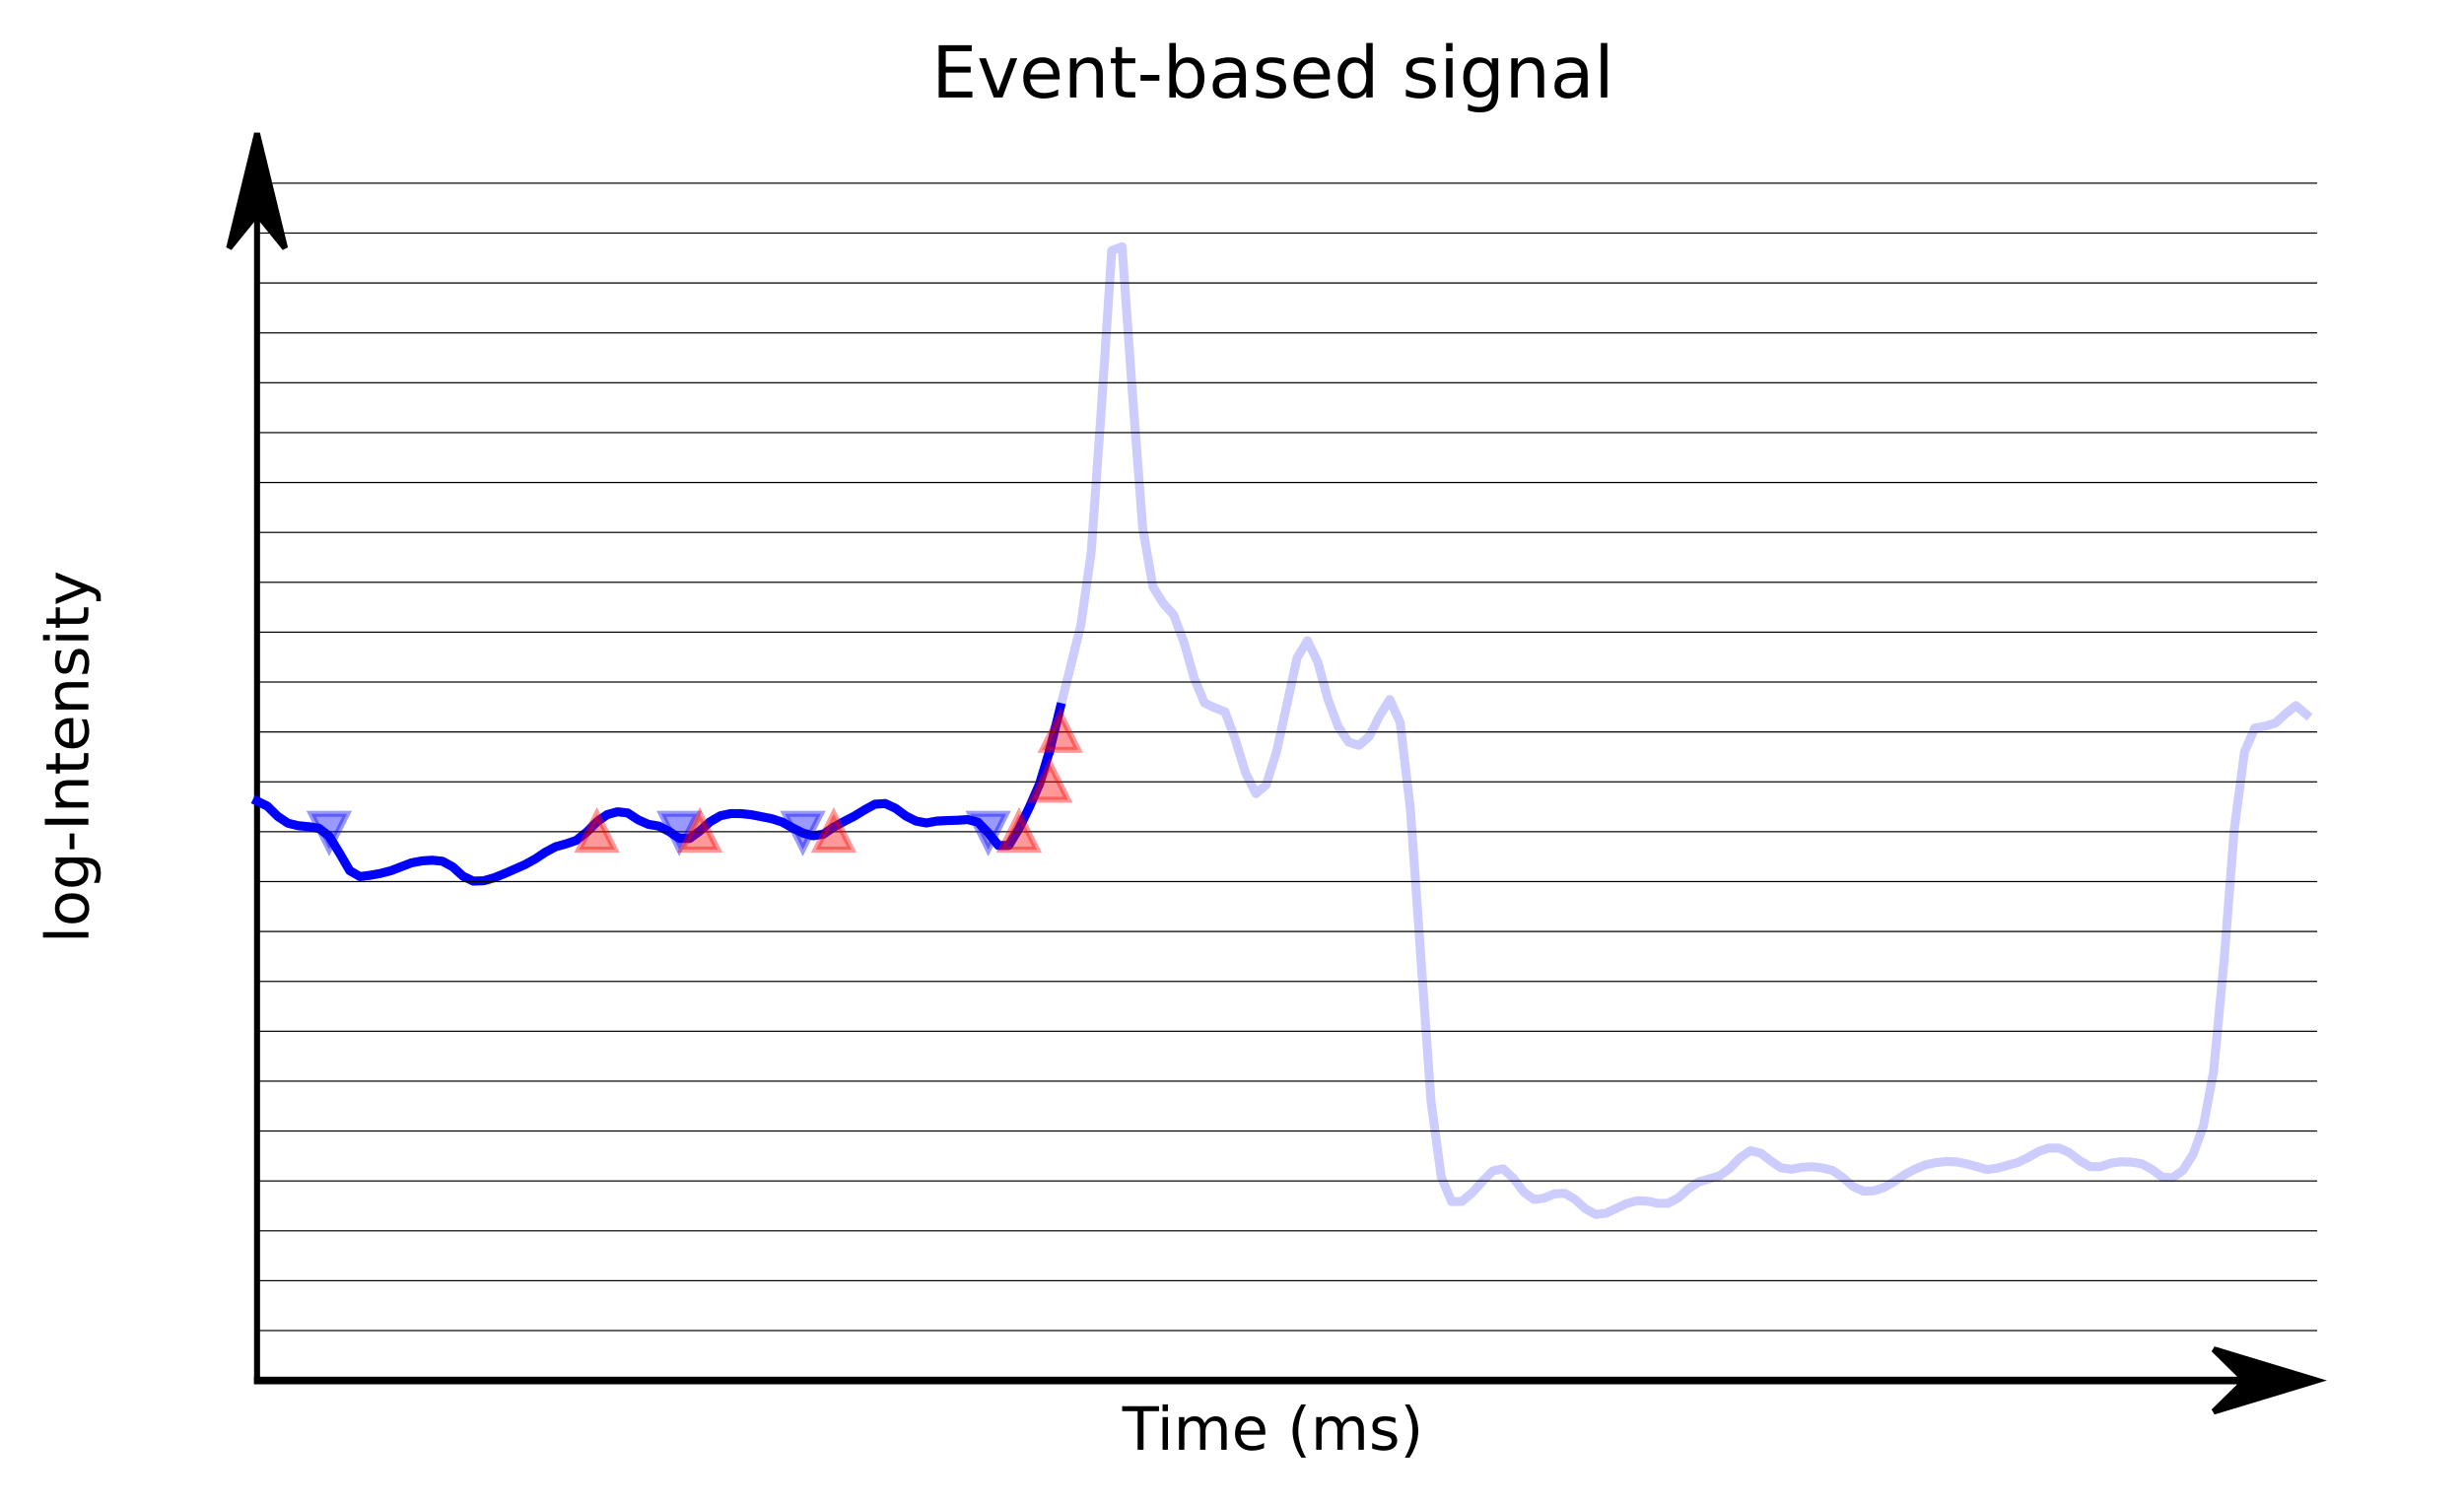
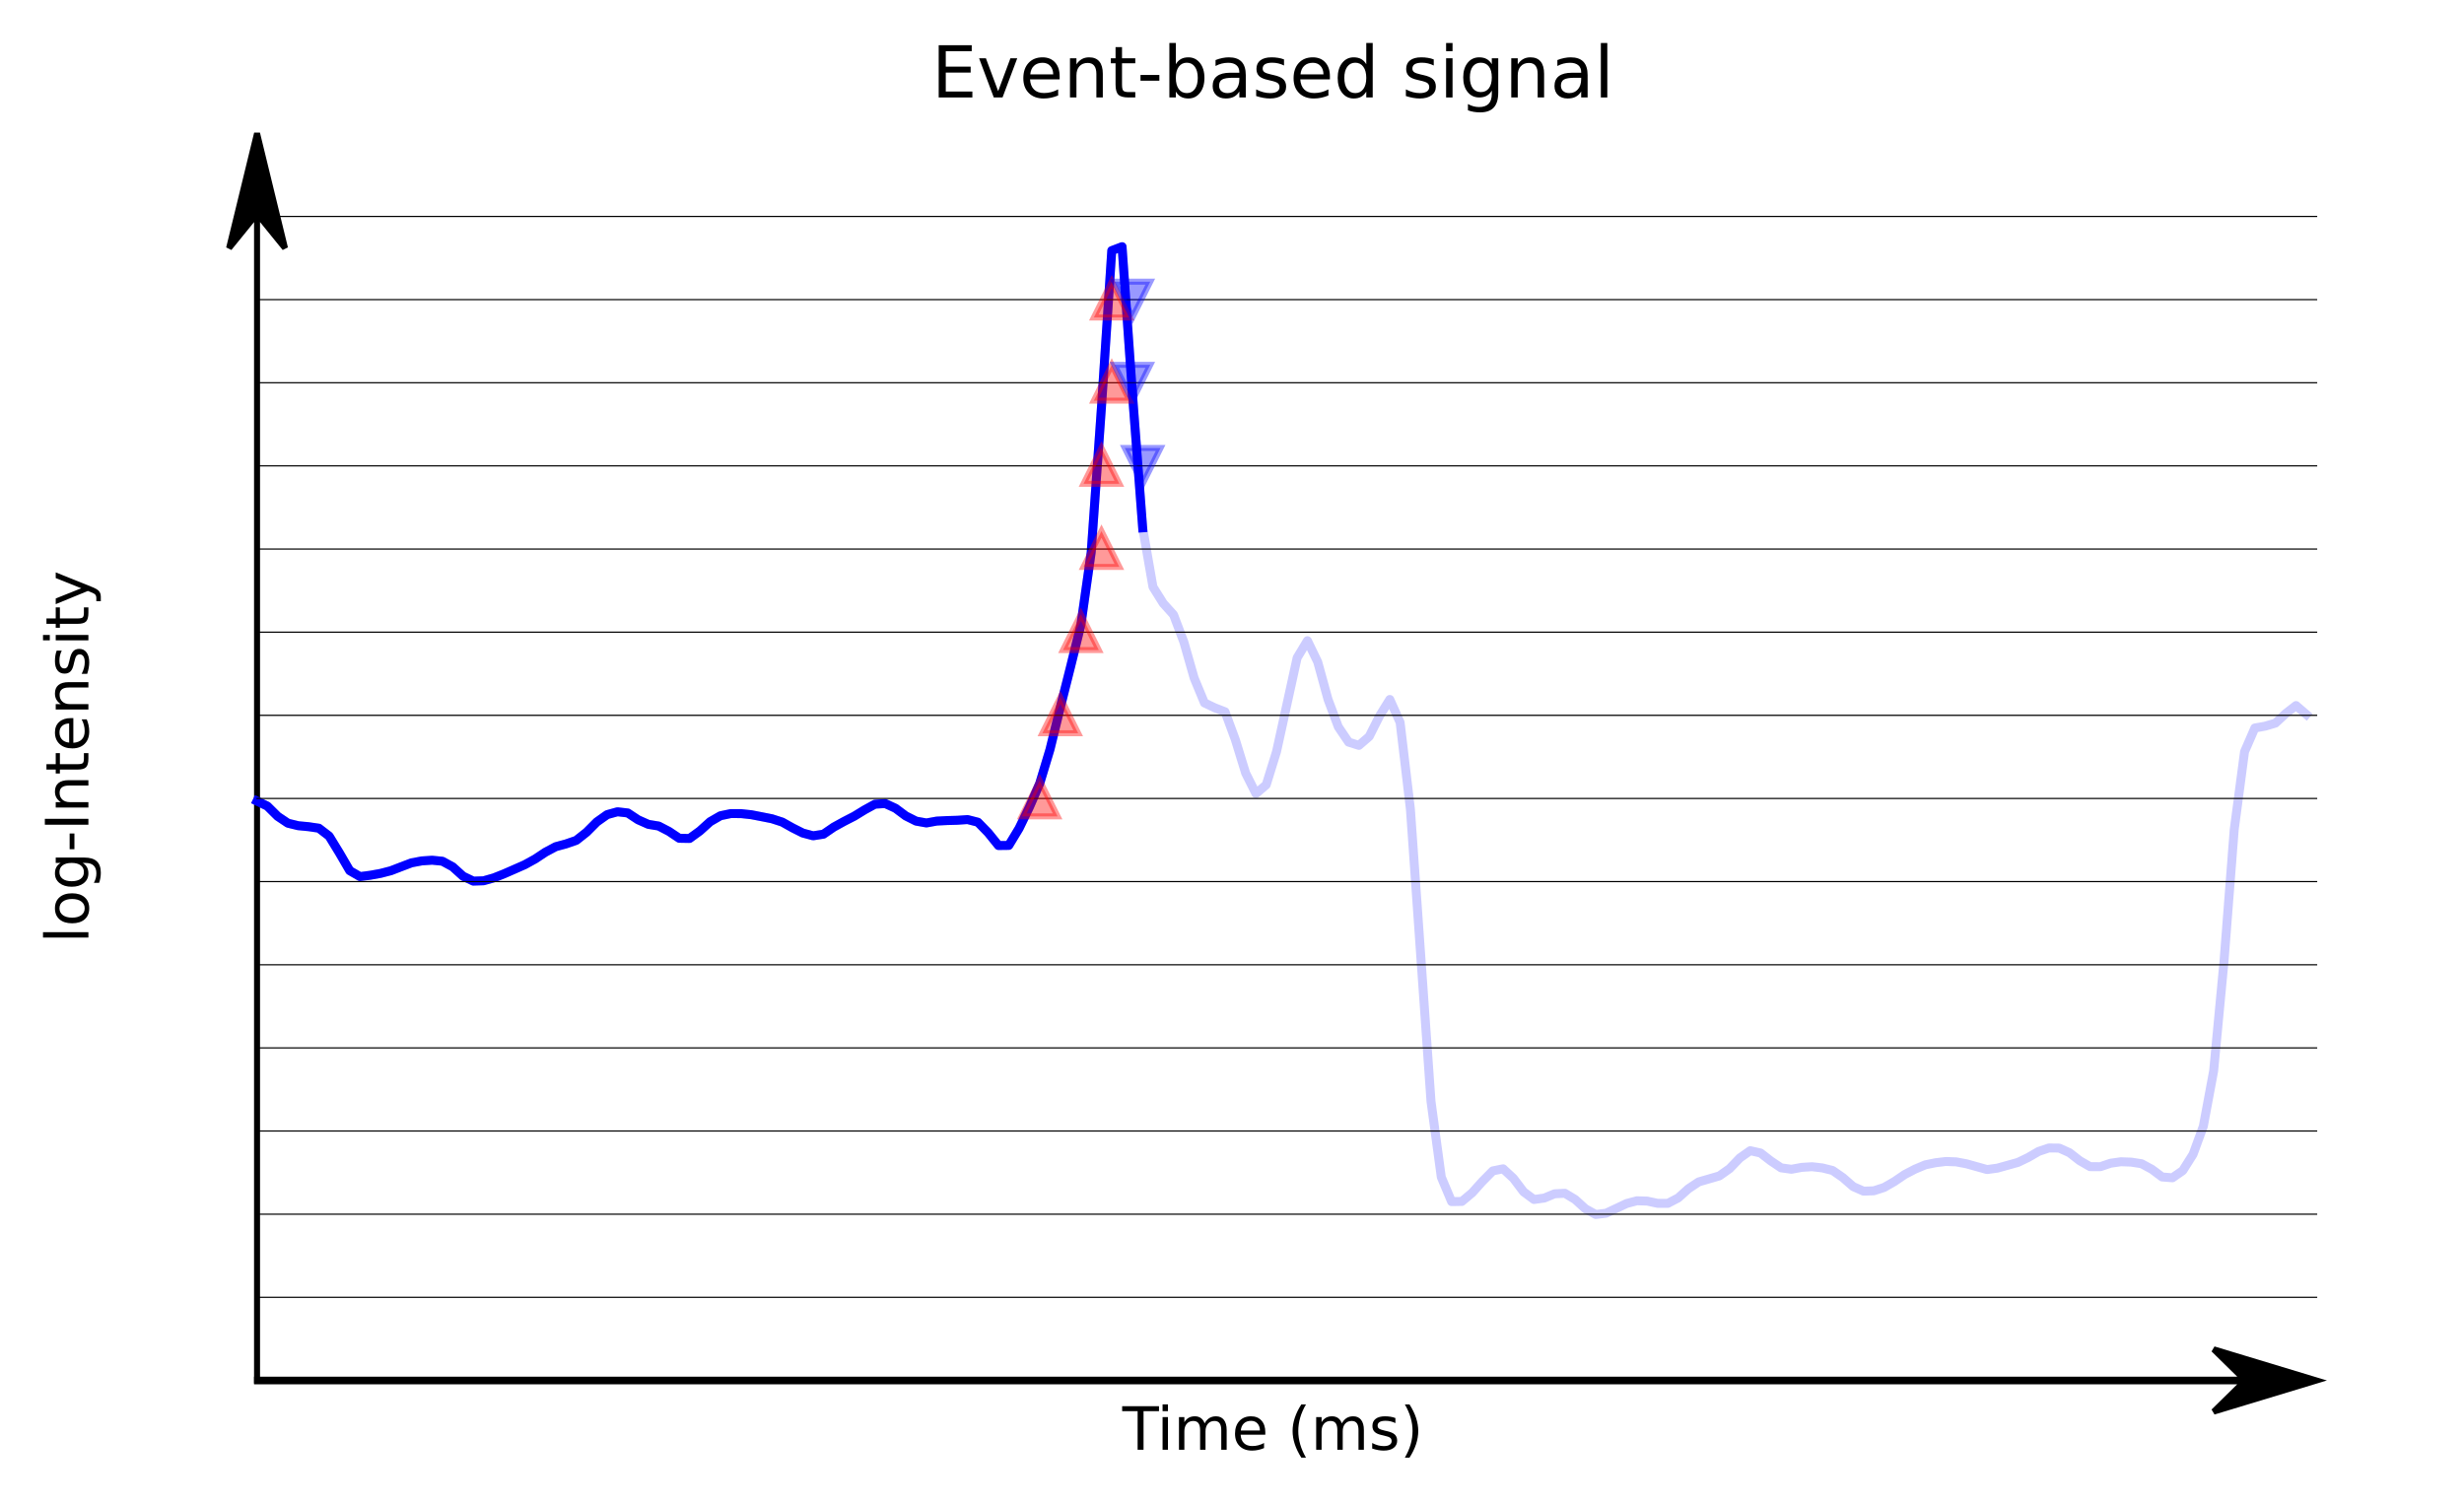
<svg xmlns="http://www.w3.org/2000/svg" xmlns:xlink="http://www.w3.org/1999/xlink" width="412.523pt" height="251.996pt" viewBox="0 0 412.523 251.996" version="1.1">
  <defs>
    <style type="text/css">*{stroke-linejoin: round; stroke-linecap: butt}</style>
  </defs>
  <g id="figure_1">
    <g id="patch_1">
      <path d="M 0 251.996  L 412.523 251.996  L 412.523 0  L 0 0  L 0 251.996  z " style="fill: none" />
    </g>
    <g id="axes_1">
      <g id="patch_2">
        <path d="M 20.878 231.118  L 405.323 231.118  L 405.323 22.318  L 20.878 22.318  L 20.878 231.118  z " style="fill: none" />
      </g>
      <g id="patch_3">
        <path d="M 387.848 231.118  L 370.608 236.338  L 375.78 231.256  L 43.035 231.256  L 43.035 230.98  L 375.78 230.98  L 370.608 225.898  z " style="stroke: #000000; stroke-linejoin: miter" />
      </g>
      <g id="patch_4">
        <path d="M 43.035 22.318  L 47.717 41.54  L 43.036 35.774  L 43.036 231.118  L 43.034 231.118  L 43.034 35.774  L 38.353 41.54  z " style="stroke: #000000; stroke-linejoin: miter" />
      </g>
      <g id="matplotlib.axis_1">
        <g id="text_1">
          <g transform="translate(187.9013 242.7166) scale(0.1 -0.1)">
            <defs>
              <path id="DejaVuSans-54" d="M -19 4666  L 3928 4666  L 3928 4134  L 2272 4134  L 2272 0  L 1638 0  L 1638 4134  L -19 4134  L -19 4666  z " transform="scale(0.015625)" />
              <path id="DejaVuSans-69" d="M 603 3500  L 1178 3500  L 1178 0  L 603 0  L 603 3500  z M 603 4863  L 1178 4863  L 1178 4134  L 603 4134  L 603 4863  z " transform="scale(0.015625)" />
              <path id="DejaVuSans-6d" d="M 3328 2828  Q 3544 3216 3844 3400  Q 4144 3584 4550 3584  Q 5097 3584 5394 3201  Q 5691 2819 5691 2113  L 5691 0  L 5113 0  L 5113 2094  Q 5113 2597 4934 2840  Q 4756 3084 4391 3084  Q 3944 3084 3684 2787  Q 3425 2491 3425 1978  L 3425 0  L 2847 0  L 2847 2094  Q 2847 2600 2669 2842  Q 2491 3084 2119 3084  Q 1678 3084 1418 2786  Q 1159 2488 1159 1978  L 1159 0  L 581 0  L 581 3500  L 1159 3500  L 1159 2956  Q 1356 3278 1631 3431  Q 1906 3584 2284 3584  Q 2666 3584 2933 3390  Q 3200 3197 3328 2828  z " transform="scale(0.015625)" />
              <path id="DejaVuSans-65" d="M 3597 1894  L 3597 1613  L 953 1613  Q 991 1019 1311 708  Q 1631 397 2203 397  Q 2534 397 2845 478  Q 3156 559 3463 722  L 3463 178  Q 3153 47 2828 -22  Q 2503 -91 2169 -91  Q 1331 -91 842 396  Q 353 884 353 1716  Q 353 2575 817 3079  Q 1281 3584 2069 3584  Q 2775 3584 3186 3129  Q 3597 2675 3597 1894  z M 3022 2063  Q 3016 2534 2758 2815  Q 2500 3097 2075 3097  Q 1594 3097 1305 2825  Q 1016 2553 972 2059  L 3022 2063  z " transform="scale(0.015625)" />
              <path id="DejaVuSans-20" transform="scale(0.015625)" />
              <path id="DejaVuSans-28" d="M 1984 4856  Q 1566 4138 1362 3434  Q 1159 2731 1159 2009  Q 1159 1288 1364 580  Q 1569 -128 1984 -844  L 1484 -844  Q 1016 -109 783 600  Q 550 1309 550 2009  Q 550 2706 781 3412  Q 1013 4119 1484 4856  L 1984 4856  z " transform="scale(0.015625)" />
              <path id="DejaVuSans-73" d="M 2834 3397  L 2834 2853  Q 2591 2978 2328 3040  Q 2066 3103 1784 3103  Q 1356 3103 1142 2972  Q 928 2841 928 2578  Q 928 2378 1081 2264  Q 1234 2150 1697 2047  L 1894 2003  Q 2506 1872 2764 1633  Q 3022 1394 3022 966  Q 3022 478 2636 193  Q 2250 -91 1575 -91  Q 1294 -91 989 -36  Q 684 19 347 128  L 347 722  Q 666 556 975 473  Q 1284 391 1588 391  Q 1994 391 2212 530  Q 2431 669 2431 922  Q 2431 1156 2273 1281  Q 2116 1406 1581 1522  L 1381 1569  Q 847 1681 609 1914  Q 372 2147 372 2553  Q 372 3047 722 3315  Q 1072 3584 1716 3584  Q 2034 3584 2315 3537  Q 2597 3491 2834 3397  z " transform="scale(0.015625)" />
              <path id="DejaVuSans-29" d="M 513 4856  L 1013 4856  Q 1481 4119 1714 3412  Q 1947 2706 1947 2009  Q 1947 1309 1714 600  Q 1481 -109 1013 -844  L 513 -844  Q 928 -128 1133 580  Q 1338 1288 1338 2009  Q 1338 2731 1133 3434  Q 928 4138 513 4856  z " transform="scale(0.015625)" />
            </defs>
            <use xlink:href="#DejaVuSans-54" />
            <use xlink:href="#DejaVuSans-69" x="57.959" />
            <use xlink:href="#DejaVuSans-6d" x="85.742" />
            <use xlink:href="#DejaVuSans-65" x="183.154" />
            <use xlink:href="#DejaVuSans-20" x="244.678" />
            <use xlink:href="#DejaVuSans-28" x="276.465" />
            <use xlink:href="#DejaVuSans-6d" x="315.479" />
            <use xlink:href="#DejaVuSans-73" x="412.891" />
            <use xlink:href="#DejaVuSans-29" x="464.99" />
          </g>
        </g>
      </g>
      <g id="matplotlib.axis_2">
        <g id="text_2">
          <g transform="translate(14.79844 157.9072) rotate(-90) scale(0.1 -0.1)">
            <defs>
              <path id="DejaVuSans-6c" d="M 603 4863  L 1178 4863  L 1178 0  L 603 0  L 603 4863  z " transform="scale(0.015625)" />
              <path id="DejaVuSans-6f" d="M 1959 3097  Q 1497 3097 1228 2736  Q 959 2375 959 1747  Q 959 1119 1226 758  Q 1494 397 1959 397  Q 2419 397 2687 759  Q 2956 1122 2956 1747  Q 2956 2369 2687 2733  Q 2419 3097 1959 3097  z M 1959 3584  Q 2709 3584 3137 3096  Q 3566 2609 3566 1747  Q 3566 888 3137 398  Q 2709 -91 1959 -91  Q 1206 -91 779 398  Q 353 888 353 1747  Q 353 2609 779 3096  Q 1206 3584 1959 3584  z " transform="scale(0.015625)" />
              <path id="DejaVuSans-67" d="M 2906 1791  Q 2906 2416 2648 2759  Q 2391 3103 1925 3103  Q 1463 3103 1205 2759  Q 947 2416 947 1791  Q 947 1169 1205 825  Q 1463 481 1925 481  Q 2391 481 2648 825  Q 2906 1169 2906 1791  z M 3481 434  Q 3481 -459 3084 -895  Q 2688 -1331 1869 -1331  Q 1566 -1331 1297 -1286  Q 1028 -1241 775 -1147  L 775 -588  Q 1028 -725 1275 -790  Q 1522 -856 1778 -856  Q 2344 -856 2625 -561  Q 2906 -266 2906 331  L 2906 616  Q 2728 306 2450 153  Q 2172 0 1784 0  Q 1141 0 747 490  Q 353 981 353 1791  Q 353 2603 747 3093  Q 1141 3584 1784 3584  Q 2172 3584 2450 3431  Q 2728 3278 2906 2969  L 2906 3500  L 3481 3500  L 3481 434  z " transform="scale(0.015625)" />
              <path id="DejaVuSans-2d" d="M 313 2009  L 1997 2009  L 1997 1497  L 313 1497  L 313 2009  z " transform="scale(0.015625)" />
              <path id="DejaVuSans-49" d="M 628 4666  L 1259 4666  L 1259 0  L 628 0  L 628 4666  z " transform="scale(0.015625)" />
              <path id="DejaVuSans-6e" d="M 3513 2113  L 3513 0  L 2938 0  L 2938 2094  Q 2938 2591 2744 2837  Q 2550 3084 2163 3084  Q 1697 3084 1428 2787  Q 1159 2491 1159 1978  L 1159 0  L 581 0  L 581 3500  L 1159 3500  L 1159 2956  Q 1366 3272 1645 3428  Q 1925 3584 2291 3584  Q 2894 3584 3203 3211  Q 3513 2838 3513 2113  z " transform="scale(0.015625)" />
              <path id="DejaVuSans-74" d="M 1172 4494  L 1172 3500  L 2356 3500  L 2356 3053  L 1172 3053  L 1172 1153  Q 1172 725 1289 603  Q 1406 481 1766 481  L 2356 481  L 2356 0  L 1766 0  Q 1100 0 847 248  Q 594 497 594 1153  L 594 3053  L 172 3053  L 172 3500  L 594 3500  L 594 4494  L 1172 4494  z " transform="scale(0.015625)" />
              <path id="DejaVuSans-79" d="M 2059 -325  Q 1816 -950 1584 -1140  Q 1353 -1331 966 -1331  L 506 -1331  L 506 -850  L 844 -850  Q 1081 -850 1212 -737  Q 1344 -625 1503 -206  L 1606 56  L 191 3500  L 800 3500  L 1894 763  L 2988 3500  L 3597 3500  L 2059 -325  z " transform="scale(0.015625)" />
            </defs>
            <use xlink:href="#DejaVuSans-6c" />
            <use xlink:href="#DejaVuSans-6f" x="27.783" />
            <use xlink:href="#DejaVuSans-67" x="88.965" />
            <use xlink:href="#DejaVuSans-2d" x="152.441" />
            <use xlink:href="#DejaVuSans-49" x="188.525" />
            <use xlink:href="#DejaVuSans-6e" x="218.018" />
            <use xlink:href="#DejaVuSans-74" x="281.396" />
            <use xlink:href="#DejaVuSans-65" x="320.605" />
            <use xlink:href="#DejaVuSans-6e" x="382.129" />
            <use xlink:href="#DejaVuSans-73" x="445.508" />
            <use xlink:href="#DejaVuSans-69" x="497.607" />
            <use xlink:href="#DejaVuSans-74" x="525.391" />
            <use xlink:href="#DejaVuSans-79" x="564.6" />
          </g>
        </g>
      </g>
      <g id="line2d_1">
-         <path d="M 43.035 134.121  L 44.759 134.957  L 46.483 136.664  L 48.207 137.82  L 49.931 138.24  L 53.379 138.657  L 55.103 139.981  L 58.551 145.763  L 60.275 146.759  L 63.724 146.221  L 65.448 145.774  L 68.896 144.456  L 70.62 144.132  L 72.344 144.017  L 74.068 144.186  L 75.792 145.127  L 77.516 146.688  L 79.24 147.516  L 80.964 147.459  L 82.688 146.968  L 86.136 145.528  L 87.861 144.766  L 89.585 143.818  L 91.309 142.676  L 93.033 141.756  L 94.757 141.288  L 96.481 140.693  L 98.205 139.333  L 99.929 137.604  L 101.653 136.384  L 103.377 135.907  L 105.101 136.106  L 106.825 137.245  L 108.549 138.013  L 110.273 138.295  L 111.997 139.191  L 113.722 140.345  L 115.446 140.375  L 117.17 139.123  L 118.894 137.569  L 120.618 136.573  L 122.342 136.211  L 124.066 136.214  L 125.79 136.4  L 129.238 137.077  L 130.962 137.633  L 134.41 139.468  L 136.134 139.927  L 137.858 139.659  L 139.583 138.476  L 146.479 134.639  L 148.203 134.529  L 149.927 135.323  L 151.651 136.606  L 153.375 137.472  L 155.099 137.778  L 156.823 137.467  L 161.995 137.212  L 163.719 137.654  L 165.444 139.422  L 167.168 141.556  L 168.892 141.535  L 170.616 138.685  L 172.34 135.131  L 174.064 131.185  L 175.788 125.474  L 180.96 104.633  L 182.684 92.493  L 184.408 68.139  L 186.132 41.956  L 187.856 41.3  L 189.58 65.755  L 191.305 88.371  L 193.029 98.262  L 194.753 101.013  L 196.477 102.926  L 198.201 107.48  L 199.925 113.516  L 201.649 117.676  L 203.373 118.498  L 205.097 119.169  L 206.821 123.833  L 208.545 129.429  L 210.269 132.869  L 211.993 131.388  L 213.717 125.829  L 217.166 110.128  L 218.89 107.268  L 220.614 110.831  L 222.338 117.095  L 224.062 121.692  L 225.786 124.246  L 227.51 124.791  L 229.234 123.304  L 230.958 119.879  L 232.682 117.105  L 234.406 120.942  L 236.13 135.474  L 239.578 184.399  L 241.303 197.08  L 243.027 201.174  L 244.751 201.143  L 246.475 199.696  L 248.199 197.775  L 249.923 196.033  L 251.647 195.679  L 253.371 197.271  L 255.095 199.548  L 256.819 200.82  L 258.543 200.577  L 260.267 199.867  L 261.991 199.78  L 263.715 200.818  L 265.439 202.385  L 267.164 203.329  L 268.888 203.116  L 272.336 201.49  L 274.06 201.033  L 275.784 201.088  L 277.508 201.461  L 279.232 201.466  L 280.956 200.562  L 282.68 199.018  L 284.404 197.871  L 287.852 196.871  L 289.576 195.651  L 291.3 193.856  L 293.025 192.646  L 294.749 193.034  L 296.473 194.368  L 298.197 195.521  L 299.921 195.759  L 301.645 195.441  L 303.369 195.331  L 305.093 195.532  L 306.817 195.962  L 308.541 197.16  L 310.265 198.66  L 311.989 199.422  L 313.713 199.364  L 315.437 198.804  L 317.161 197.811  L 318.886 196.639  L 320.61 195.741  L 322.334 195.017  L 324.058 194.663  L 325.782 194.455  L 327.506 194.52  L 329.23 194.844  L 332.678 195.806  L 334.402 195.571  L 337.85 194.608  L 339.574 193.777  L 341.298 192.775  L 343.022 192.193  L 344.747 192.211  L 346.471 192.988  L 348.195 194.326  L 349.919 195.319  L 351.643 195.325  L 353.367 194.743  L 355.091 194.5  L 356.815 194.563  L 358.539 194.83  L 360.263 195.763  L 361.987 197.05  L 363.711 197.183  L 365.435 195.986  L 367.159 193.258  L 368.883 188.554  L 370.608 179.3  L 372.332 161.08  L 374.056 138.854  L 375.78 125.853  L 377.504 121.881  L 379.228 121.574  L 380.952 121.064  L 382.676 119.463  L 384.4 118.122  L 386.124 119.603  L 386.124 119.603  " clip-path="url(#p25abf93194)" style="fill: none; stroke: #0000ff; stroke-opacity: 0.2; stroke-width: 1.5; stroke-linecap: square" />
+         <path d="M 43.035 134.121  L 44.759 134.957  L 46.483 136.664  L 48.207 137.82  L 49.931 138.24  L 53.379 138.657  L 55.103 139.981  L 58.551 145.763  L 60.275 146.759  L 63.724 146.221  L 65.448 145.774  L 68.896 144.456  L 70.62 144.132  L 72.344 144.017  L 74.068 144.186  L 75.792 145.127  L 77.516 146.688  L 79.24 147.516  L 80.964 147.459  L 82.688 146.968  L 86.136 145.528  L 87.861 144.766  L 89.585 143.818  L 91.309 142.676  L 93.033 141.756  L 94.757 141.288  L 96.481 140.693  L 98.205 139.333  L 99.929 137.604  L 101.653 136.384  L 103.377 135.907  L 105.101 136.106  L 106.825 137.245  L 108.549 138.013  L 110.273 138.295  L 111.997 139.191  L 113.722 140.345  L 115.446 140.375  L 117.17 139.123  L 118.894 137.569  L 120.618 136.573  L 122.342 136.211  L 124.066 136.214  L 125.79 136.4  L 129.238 137.077  L 130.962 137.633  L 134.41 139.468  L 136.134 139.927  L 137.858 139.659  L 139.583 138.476  L 146.479 134.639  L 148.203 134.529  L 149.927 135.323  L 151.651 136.606  L 153.375 137.472  L 155.099 137.778  L 156.823 137.467  L 161.995 137.212  L 163.719 137.654  L 165.444 139.422  L 167.168 141.556  L 168.892 141.535  L 170.616 138.685  L 172.34 135.131  L 174.064 131.185  L 175.788 125.474  L 180.96 104.633  L 182.684 92.493  L 184.408 68.139  L 186.132 41.956  L 187.856 41.3  L 189.58 65.755  L 191.305 88.371  L 193.029 98.262  L 194.753 101.013  L 196.477 102.926  L 198.201 107.48  L 199.925 113.516  L 201.649 117.676  L 203.373 118.498  L 205.097 119.169  L 206.821 123.833  L 208.545 129.429  L 210.269 132.869  L 211.993 131.388  L 213.717 125.829  L 217.166 110.128  L 218.89 107.268  L 220.614 110.831  L 222.338 117.095  L 224.062 121.692  L 225.786 124.246  L 227.51 124.791  L 229.234 123.304  L 230.958 119.879  L 232.682 117.105  L 234.406 120.942  L 236.13 135.474  L 239.578 184.399  L 241.303 197.08  L 243.027 201.174  L 244.751 201.143  L 246.475 199.696  L 248.199 197.775  L 249.923 196.033  L 251.647 195.679  L 253.371 197.271  L 255.095 199.548  L 256.819 200.82  L 258.543 200.577  L 260.267 199.867  L 261.991 199.78  L 263.715 200.818  L 265.439 202.385  L 267.164 203.329  L 268.888 203.116  L 272.336 201.49  L 274.06 201.033  L 275.784 201.088  L 277.508 201.461  L 279.232 201.466  L 280.956 200.562  L 282.68 199.018  L 284.404 197.871  L 287.852 196.871  L 289.576 195.651  L 291.3 193.856  L 293.025 192.646  L 294.749 193.034  L 296.473 194.368  L 298.197 195.521  L 299.921 195.759  L 301.645 195.441  L 303.369 195.331  L 305.093 195.532  L 306.817 195.962  L 308.541 197.16  L 310.265 198.66  L 311.989 199.422  L 313.713 199.364  L 315.437 198.804  L 317.161 197.811  L 318.886 196.639  L 320.61 195.741  L 322.334 195.017  L 324.058 194.663  L 325.782 194.455  L 327.506 194.52  L 329.23 194.844  L 332.678 195.806  L 334.402 195.571  L 337.85 194.608  L 339.574 193.777  L 341.298 192.775  L 343.022 192.193  L 344.747 192.211  L 346.471 192.988  L 348.195 194.326  L 349.919 195.319  L 351.643 195.325  L 353.367 194.743  L 355.091 194.5  L 356.815 194.563  L 358.539 194.83  L 360.263 195.763  L 361.987 197.05  L 363.711 197.183  L 365.435 195.986  L 367.159 193.258  L 368.883 188.554  L 370.608 179.3  L 372.332 161.08  L 374.056 138.854  L 375.78 125.853  L 377.504 121.881  L 379.228 121.574  L 380.952 121.064  L 382.676 119.463  L 384.4 118.122  L 386.124 119.603  L 386.124 119.603  " clip-path="url(#p98d74f86d6)" style="fill: none; stroke: #0000ff; stroke-opacity: 0.2; stroke-width: 1.5; stroke-linecap: square" />
      </g>
      <g id="line2d_2">
-         <path d="M 43.035 134.121  L 44.759 134.957  L 46.483 136.664  L 48.207 137.82  L 49.931 138.24  L 51.655 138.398  L 53.379 138.657  L 55.103 139.981  L 56.827 142.794  L 58.551 145.763  L 60.275 146.759  L 62 146.537  L 63.724 146.221  L 65.448 145.774  L 67.172 145.109  L 68.896 144.456  L 70.62 144.132  L 72.344 144.017  L 74.068 144.186  L 75.792 145.127  L 77.516 146.688  L 79.24 147.516  L 80.964 147.459  L 82.688 146.968  L 84.412 146.287  L 86.136 145.528  L 87.861 144.766  L 89.585 143.818  L 91.309 142.676  L 93.033 141.756  L 94.757 141.288  L 96.481 140.693  L 98.205 139.333  L 99.929 137.604  L 101.653 136.384  L 103.377 135.907  L 105.101 136.106  L 106.825 137.245  L 108.549 138.013  L 110.273 138.295  L 111.997 139.191  L 113.722 140.345  L 115.446 140.375  L 117.17 139.123  L 118.894 137.569  L 120.618 136.573  L 122.342 136.211  L 124.066 136.214  L 125.79 136.4  L 127.514 136.734  L 129.238 137.077  L 130.962 137.633  L 132.686 138.606  L 134.41 139.468  L 136.134 139.927  L 137.858 139.659  L 139.583 138.476  L 141.307 137.528  L 143.031 136.648  L 144.755 135.583  L 146.479 134.639  L 148.203 134.529  L 149.927 135.323  L 151.651 136.606  L 153.375 137.472  L 155.099 137.778  L 156.823 137.467  L 158.547 137.379  L 160.271 137.333  L 161.995 137.212  L 163.719 137.654  L 165.444 139.422  L 167.168 141.556  L 168.892 141.535  L 170.616 138.685  L 172.34 135.131  L 174.064 131.185  L 175.788 125.474  " clip-path="url(#p25abf93194)" style="fill: none; stroke: #0000ff; stroke-width: 1.5; stroke-linecap: square" />
+         <path d="M 43.035 134.121  L 44.759 134.957  L 46.483 136.664  L 48.207 137.82  L 49.931 138.24  L 51.655 138.398  L 53.379 138.657  L 55.103 139.981  L 56.827 142.794  L 58.551 145.763  L 60.275 146.759  L 62 146.537  L 63.724 146.221  L 65.448 145.774  L 67.172 145.109  L 68.896 144.456  L 70.62 144.132  L 72.344 144.017  L 74.068 144.186  L 75.792 145.127  L 77.516 146.688  L 79.24 147.516  L 80.964 147.459  L 82.688 146.968  L 84.412 146.287  L 86.136 145.528  L 87.861 144.766  L 89.585 143.818  L 91.309 142.676  L 93.033 141.756  L 94.757 141.288  L 96.481 140.693  L 98.205 139.333  L 99.929 137.604  L 101.653 136.384  L 103.377 135.907  L 105.101 136.106  L 106.825 137.245  L 108.549 138.013  L 110.273 138.295  L 111.997 139.191  L 113.722 140.345  L 115.446 140.375  L 117.17 139.123  L 118.894 137.569  L 120.618 136.573  L 122.342 136.211  L 124.066 136.214  L 125.79 136.4  L 127.514 136.734  L 129.238 137.077  L 130.962 137.633  L 132.686 138.606  L 134.41 139.468  L 136.134 139.927  L 137.858 139.659  L 139.583 138.476  L 141.307 137.528  L 143.031 136.648  L 144.755 135.583  L 146.479 134.639  L 148.203 134.529  L 149.927 135.323  L 151.651 136.606  L 153.375 137.472  L 155.099 137.778  L 156.823 137.467  L 158.547 137.379  L 160.271 137.333  L 161.995 137.212  L 163.719 137.654  L 165.444 139.422  L 167.168 141.556  L 168.892 141.535  L 170.616 138.685  L 172.34 135.131  L 174.064 131.185  L 175.788 125.474  L 177.512 118.444  L 179.236 111.619  L 180.96 104.633  L 182.684 92.493  L 184.408 68.139  L 186.132 41.956  L 187.856 41.3  L 189.58 65.755  " clip-path="url(#p98d74f86d6)" style="fill: none; stroke: #0000ff; stroke-width: 1.5; stroke-linecap: square" />
      </g>
      <g id="line2d_3">
-         <path d="M 175.788 125.474  L 177.512 118.444  " clip-path="url(#p25abf93194)" style="fill: none; stroke: #0000ff; stroke-width: 1.5; stroke-linecap: square" />
+         <path d="M 189.58 65.755  L 191.305 88.371  " clip-path="url(#p98d74f86d6)" style="fill: none; stroke: #0000ff; stroke-width: 1.5; stroke-linecap: square" />
      </g>
      <g id="line2d_4">
-         <path d="M 43.035 231.118  L 387.848 231.118  " clip-path="url(#p25abf93194)" style="fill: none; stroke: #000000; stroke-width: 0.2; stroke-linecap: square" />
+         <path d="M 43.035 231.118  L 387.848 231.118  " clip-path="url(#p98d74f86d6)" style="fill: none; stroke: #000000; stroke-width: 0.2; stroke-linecap: square" />
      </g>
      <g id="line2d_5">
-         <path d="M 43.035 222.766  L 387.848 222.766  " clip-path="url(#p25abf93194)" style="fill: none; stroke: #000000; stroke-width: 0.2; stroke-linecap: square" />
+         <path d="M 43.035 217.198  L 387.848 217.198  " clip-path="url(#p98d74f86d6)" style="fill: none; stroke: #000000; stroke-width: 0.2; stroke-linecap: square" />
      </g>
      <g id="line2d_6">
-         <path d="M 43.035 214.414  L 387.848 214.414  " clip-path="url(#p25abf93194)" style="fill: none; stroke: #000000; stroke-width: 0.2; stroke-linecap: square" />
+         <path d="M 43.035 203.278  L 387.848 203.278  " clip-path="url(#p98d74f86d6)" style="fill: none; stroke: #000000; stroke-width: 0.2; stroke-linecap: square" />
      </g>
      <g id="line2d_7">
-         <path d="M 43.035 206.062  L 387.848 206.062  " clip-path="url(#p25abf93194)" style="fill: none; stroke: #000000; stroke-width: 0.2; stroke-linecap: square" />
+         <path d="M 43.035 189.358  L 387.848 189.358  " clip-path="url(#p98d74f86d6)" style="fill: none; stroke: #000000; stroke-width: 0.2; stroke-linecap: square" />
      </g>
      <g id="line2d_8">
-         <path d="M 43.035 197.71  L 387.848 197.71  " clip-path="url(#p25abf93194)" style="fill: none; stroke: #000000; stroke-width: 0.2; stroke-linecap: square" />
+         <path d="M 43.035 175.438  L 387.848 175.438  " clip-path="url(#p98d74f86d6)" style="fill: none; stroke: #000000; stroke-width: 0.2; stroke-linecap: square" />
      </g>
      <g id="line2d_9">
-         <path d="M 43.035 189.358  L 387.848 189.358  " clip-path="url(#p25abf93194)" style="fill: none; stroke: #000000; stroke-width: 0.2; stroke-linecap: square" />
+         <path d="M 43.035 161.518  L 387.848 161.518  " clip-path="url(#p98d74f86d6)" style="fill: none; stroke: #000000; stroke-width: 0.2; stroke-linecap: square" />
      </g>
      <g id="line2d_10">
-         <path d="M 43.035 181.006  L 387.848 181.006  " clip-path="url(#p25abf93194)" style="fill: none; stroke: #000000; stroke-width: 0.2; stroke-linecap: square" />
+         <path d="M 43.035 147.598  L 387.848 147.598  " clip-path="url(#p98d74f86d6)" style="fill: none; stroke: #000000; stroke-width: 0.2; stroke-linecap: square" />
      </g>
      <g id="line2d_11">
-         <path d="M 43.035 172.654  L 387.848 172.654  " clip-path="url(#p25abf93194)" style="fill: none; stroke: #000000; stroke-width: 0.2; stroke-linecap: square" />
+         <path d="M 43.035 133.678  L 387.848 133.678  " clip-path="url(#p98d74f86d6)" style="fill: none; stroke: #000000; stroke-width: 0.2; stroke-linecap: square" />
      </g>
      <g id="line2d_12">
-         <path d="M 43.035 164.302  L 387.848 164.302  " clip-path="url(#p25abf93194)" style="fill: none; stroke: #000000; stroke-width: 0.2; stroke-linecap: square" />
+         <path d="M 43.035 119.758  L 387.848 119.758  " clip-path="url(#p98d74f86d6)" style="fill: none; stroke: #000000; stroke-width: 0.2; stroke-linecap: square" />
      </g>
      <g id="line2d_13">
-         <path d="M 43.035 155.95  L 387.848 155.95  " clip-path="url(#p25abf93194)" style="fill: none; stroke: #000000; stroke-width: 0.2; stroke-linecap: square" />
+         <path d="M 43.035 105.838  L 387.848 105.838  " clip-path="url(#p98d74f86d6)" style="fill: none; stroke: #000000; stroke-width: 0.2; stroke-linecap: square" />
      </g>
      <g id="line2d_14">
-         <path d="M 43.035 147.598  L 387.848 147.598  " clip-path="url(#p25abf93194)" style="fill: none; stroke: #000000; stroke-width: 0.2; stroke-linecap: square" />
+         <path d="M 43.035 91.918  L 387.848 91.918  " clip-path="url(#p98d74f86d6)" style="fill: none; stroke: #000000; stroke-width: 0.2; stroke-linecap: square" />
      </g>
      <g id="line2d_15">
-         <path d="M 43.035 139.246  L 387.848 139.246  " clip-path="url(#p25abf93194)" style="fill: none; stroke: #000000; stroke-width: 0.2; stroke-linecap: square" />
+         <path d="M 43.035 77.998  L 387.848 77.998  " clip-path="url(#p98d74f86d6)" style="fill: none; stroke: #000000; stroke-width: 0.2; stroke-linecap: square" />
      </g>
      <g id="line2d_16">
-         <path d="M 43.035 130.894  L 387.848 130.894  " clip-path="url(#p25abf93194)" style="fill: none; stroke: #000000; stroke-width: 0.2; stroke-linecap: square" />
+         <path d="M 43.035 64.078  L 387.848 64.078  " clip-path="url(#p98d74f86d6)" style="fill: none; stroke: #000000; stroke-width: 0.2; stroke-linecap: square" />
      </g>
      <g id="line2d_17">
-         <path d="M 43.035 122.542  L 387.848 122.542  " clip-path="url(#p25abf93194)" style="fill: none; stroke: #000000; stroke-width: 0.2; stroke-linecap: square" />
+         <path d="M 43.035 50.158  L 387.848 50.158  " clip-path="url(#p98d74f86d6)" style="fill: none; stroke: #000000; stroke-width: 0.2; stroke-linecap: square" />
      </g>
      <g id="line2d_18">
-         <path d="M 43.035 114.19  L 387.848 114.19  " clip-path="url(#p25abf93194)" style="fill: none; stroke: #000000; stroke-width: 0.2; stroke-linecap: square" />
+         <path d="M 43.035 36.238  L 387.848 36.238  " clip-path="url(#p98d74f86d6)" style="fill: none; stroke: #000000; stroke-width: 0.2; stroke-linecap: square" />
      </g>
      <g id="line2d_19">
-         <path d="M 43.035 105.838  L 387.848 105.838  " clip-path="url(#p25abf93194)" style="fill: none; stroke: #000000; stroke-width: 0.2; stroke-linecap: square" />
+         <defs>
+           <path id="m35f1239408" d="M 0 -3  L -3 3  L 3 3  z " style="stroke: #ff0000; stroke-opacity: 0.4; stroke-linejoin: miter" />
+         </defs>
+         <g clip-path="url(#p98d74f86d6)">
+           <use xlink:href="#m35f1239408" x="174.064" y="133.678" style="fill: #ff0000; fill-opacity: 0.4; stroke: #ff0000; stroke-opacity: 0.4; stroke-linejoin: miter" />
+         </g>
      </g>
      <g id="line2d_20">
-         <path d="M 43.035 97.486  L 387.848 97.486  " clip-path="url(#p25abf93194)" style="fill: none; stroke: #000000; stroke-width: 0.2; stroke-linecap: square" />
+         <g clip-path="url(#p98d74f86d6)">
+           <use xlink:href="#m35f1239408" x="177.512" y="119.758" style="fill: #ff0000; fill-opacity: 0.4; stroke: #ff0000; stroke-opacity: 0.4; stroke-linejoin: miter" />
+         </g>
      </g>
      <g id="line2d_21">
-         <path d="M 43.035 89.134  L 387.848 89.134  " clip-path="url(#p25abf93194)" style="fill: none; stroke: #000000; stroke-width: 0.2; stroke-linecap: square" />
+         <g clip-path="url(#p98d74f86d6)">
+           <use xlink:href="#m35f1239408" x="180.96" y="105.838" style="fill: #ff0000; fill-opacity: 0.4; stroke: #ff0000; stroke-opacity: 0.4; stroke-linejoin: miter" />
+         </g>
      </g>
      <g id="line2d_22">
-         <path d="M 43.035 80.782  L 387.848 80.782  " clip-path="url(#p25abf93194)" style="fill: none; stroke: #000000; stroke-width: 0.2; stroke-linecap: square" />
+         <g clip-path="url(#p98d74f86d6)">
+           <use xlink:href="#m35f1239408" x="184.408" y="91.918" style="fill: #ff0000; fill-opacity: 0.4; stroke: #ff0000; stroke-opacity: 0.4; stroke-linejoin: miter" />
+         </g>
      </g>
      <g id="line2d_23">
-         <path d="M 43.035 72.43  L 387.848 72.43  " clip-path="url(#p25abf93194)" style="fill: none; stroke: #000000; stroke-width: 0.2; stroke-linecap: square" />
+         <g clip-path="url(#p98d74f86d6)">
+           <use xlink:href="#m35f1239408" x="184.408" y="77.998" style="fill: #ff0000; fill-opacity: 0.4; stroke: #ff0000; stroke-opacity: 0.4; stroke-linejoin: miter" />
+         </g>
      </g>
      <g id="line2d_24">
-         <path d="M 43.035 64.078  L 387.848 64.078  " clip-path="url(#p25abf93194)" style="fill: none; stroke: #000000; stroke-width: 0.2; stroke-linecap: square" />
+         <g clip-path="url(#p98d74f86d6)">
+           <use xlink:href="#m35f1239408" x="186.132" y="64.078" style="fill: #ff0000; fill-opacity: 0.4; stroke: #ff0000; stroke-opacity: 0.4; stroke-linejoin: miter" />
+         </g>
      </g>
      <g id="line2d_25">
-         <path d="M 43.035 55.726  L 387.848 55.726  " clip-path="url(#p25abf93194)" style="fill: none; stroke: #000000; stroke-width: 0.2; stroke-linecap: square" />
+         <g clip-path="url(#p98d74f86d6)">
+           <use xlink:href="#m35f1239408" x="186.132" y="50.158" style="fill: #ff0000; fill-opacity: 0.4; stroke: #ff0000; stroke-opacity: 0.4; stroke-linejoin: miter" />
+         </g>
      </g>
      <g id="line2d_26">
-         <path d="M 43.035 47.374  L 387.848 47.374  " clip-path="url(#p25abf93194)" style="fill: none; stroke: #000000; stroke-width: 0.2; stroke-linecap: square" />
+         <defs>
+           <path id="md5d17cac85" d="M -0 3  L 3 -3  L -3 -3  z " style="stroke: #0000ff; stroke-opacity: 0.4; stroke-linejoin: miter" />
+         </defs>
+         <g clip-path="url(#p98d74f86d6)">
+           <use xlink:href="#md5d17cac85" x="189.58" y="64.078" style="fill: #0000ff; fill-opacity: 0.4; stroke: #0000ff; stroke-opacity: 0.4; stroke-linejoin: miter" />
+         </g>
      </g>
      <g id="line2d_27">
-         <path d="M 43.035 39.022  L 387.848 39.022  " clip-path="url(#p25abf93194)" style="fill: none; stroke: #000000; stroke-width: 0.2; stroke-linecap: square" />
+         <g clip-path="url(#p98d74f86d6)">
+           <use xlink:href="#md5d17cac85" x="189.58" y="50.158" style="fill: #0000ff; fill-opacity: 0.4; stroke: #0000ff; stroke-opacity: 0.4; stroke-linejoin: miter" />
+         </g>
      </g>
      <g id="line2d_28">
-         <path d="M 43.035 30.67  L 387.848 30.67  " clip-path="url(#p25abf93194)" style="fill: none; stroke: #000000; stroke-width: 0.2; stroke-linecap: square" />
-       </g>
-       <g id="line2d_29">
-         <defs>
-           <path id="m232a36e3db" d="M -0 3  L 3 -3  L -3 -3  z " style="stroke: #0000ff; stroke-opacity: 0.4; stroke-linejoin: miter" />
-         </defs>
-         <g clip-path="url(#p25abf93194)">
-           <use xlink:href="#m232a36e3db" x="55.103" y="139.246" style="fill: #0000ff; fill-opacity: 0.4; stroke: #0000ff; stroke-opacity: 0.4; stroke-linejoin: miter" />
-         </g>
-       </g>
-       <g id="line2d_30">
-         <defs>
-           <path id="m205039d070" d="M 0 -3  L -3 3  L 3 3  z " style="stroke: #ff0000; stroke-opacity: 0.4; stroke-linejoin: miter" />
-         </defs>
-         <g clip-path="url(#p25abf93194)">
-           <use xlink:href="#m205039d070" x="99.929" y="139.246" style="fill: #ff0000; fill-opacity: 0.4; stroke: #ff0000; stroke-opacity: 0.4; stroke-linejoin: miter" />
-         </g>
-       </g>
-       <g id="line2d_31">
-         <g clip-path="url(#p25abf93194)">
-           <use xlink:href="#m232a36e3db" x="113.722" y="139.246" style="fill: #0000ff; fill-opacity: 0.4; stroke: #0000ff; stroke-opacity: 0.4; stroke-linejoin: miter" />
-         </g>
-       </g>
-       <g id="line2d_32">
-         <g clip-path="url(#p25abf93194)">
-           <use xlink:href="#m205039d070" x="117.17" y="139.246" style="fill: #ff0000; fill-opacity: 0.4; stroke: #ff0000; stroke-opacity: 0.4; stroke-linejoin: miter" />
-         </g>
-       </g>
-       <g id="line2d_33">
-         <g clip-path="url(#p25abf93194)">
-           <use xlink:href="#m232a36e3db" x="134.41" y="139.246" style="fill: #0000ff; fill-opacity: 0.4; stroke: #0000ff; stroke-opacity: 0.4; stroke-linejoin: miter" />
-         </g>
-       </g>
-       <g id="line2d_34">
-         <g clip-path="url(#p25abf93194)">
-           <use xlink:href="#m205039d070" x="139.583" y="139.246" style="fill: #ff0000; fill-opacity: 0.4; stroke: #ff0000; stroke-opacity: 0.4; stroke-linejoin: miter" />
-         </g>
-       </g>
-       <g id="line2d_35">
-         <g clip-path="url(#p25abf93194)">
-           <use xlink:href="#m232a36e3db" x="165.444" y="139.246" style="fill: #0000ff; fill-opacity: 0.4; stroke: #0000ff; stroke-opacity: 0.4; stroke-linejoin: miter" />
-         </g>
-       </g>
-       <g id="line2d_36">
-         <g clip-path="url(#p25abf93194)">
-           <use xlink:href="#m205039d070" x="170.616" y="139.246" style="fill: #ff0000; fill-opacity: 0.4; stroke: #ff0000; stroke-opacity: 0.4; stroke-linejoin: miter" />
-         </g>
-       </g>
-       <g id="line2d_37">
-         <g clip-path="url(#p25abf93194)">
-           <use xlink:href="#m205039d070" x="175.788" y="130.894" style="fill: #ff0000; fill-opacity: 0.4; stroke: #ff0000; stroke-opacity: 0.4; stroke-linejoin: miter" />
-         </g>
-       </g>
-       <g id="line2d_38">
-         <g clip-path="url(#p25abf93194)">
-           <use xlink:href="#m205039d070" x="177.512" y="122.542" style="fill: #ff0000; fill-opacity: 0.4; stroke: #ff0000; stroke-opacity: 0.4; stroke-linejoin: miter" />
+         <g clip-path="url(#p98d74f86d6)">
+           <use xlink:href="#md5d17cac85" x="191.305" y="77.998" style="fill: #0000ff; fill-opacity: 0.4; stroke: #0000ff; stroke-opacity: 0.4; stroke-linejoin: miter" />
        </g>
      </g>
      <g id="text_3">
        <g transform="translate(155.9796 16.31812) scale(0.12 -0.12)">
          <defs>
            <path id="DejaVuSans-45" d="M 628 4666  L 3578 4666  L 3578 4134  L 1259 4134  L 1259 2753  L 3481 2753  L 3481 2222  L 1259 2222  L 1259 531  L 3634 531  L 3634 0  L 628 0  L 628 4666  z " transform="scale(0.015625)" />
            <path id="DejaVuSans-76" d="M 191 3500  L 800 3500  L 1894 563  L 2988 3500  L 3597 3500  L 2284 0  L 1503 0  L 191 3500  z " transform="scale(0.015625)" />
            <path id="DejaVuSans-62" d="M 3116 1747  Q 3116 2381 2855 2742  Q 2594 3103 2138 3103  Q 1681 3103 1420 2742  Q 1159 2381 1159 1747  Q 1159 1113 1420 752  Q 1681 391 2138 391  Q 2594 391 2855 752  Q 3116 1113 3116 1747  z M 1159 2969  Q 1341 3281 1617 3432  Q 1894 3584 2278 3584  Q 2916 3584 3314 3078  Q 3713 2572 3713 1747  Q 3713 922 3314 415  Q 2916 -91 2278 -91  Q 1894 -91 1617 61  Q 1341 213 1159 525  L 1159 0  L 581 0  L 581 4863  L 1159 4863  L 1159 2969  z " transform="scale(0.015625)" />
            <path id="DejaVuSans-61" d="M 2194 1759  Q 1497 1759 1228 1600  Q 959 1441 959 1056  Q 959 750 1161 570  Q 1363 391 1709 391  Q 2188 391 2477 730  Q 2766 1069 2766 1631  L 2766 1759  L 2194 1759  z M 3341 1997  L 3341 0  L 2766 0  L 2766 531  Q 2569 213 2275 61  Q 1981 -91 1556 -91  Q 1019 -91 701 211  Q 384 513 384 1019  Q 384 1609 779 1909  Q 1175 2209 1959 2209  L 2766 2209  L 2766 2266  Q 2766 2663 2505 2880  Q 2244 3097 1772 3097  Q 1472 3097 1187 3025  Q 903 2953 641 2809  L 641 3341  Q 956 3463 1253 3523  Q 1550 3584 1831 3584  Q 2591 3584 2966 3190  Q 3341 2797 3341 1997  z " transform="scale(0.015625)" />
            <path id="DejaVuSans-64" d="M 2906 2969  L 2906 4863  L 3481 4863  L 3481 0  L 2906 0  L 2906 525  Q 2725 213 2448 61  Q 2172 -91 1784 -91  Q 1150 -91 751 415  Q 353 922 353 1747  Q 353 2572 751 3078  Q 1150 3584 1784 3584  Q 2172 3584 2448 3432  Q 2725 3281 2906 2969  z M 947 1747  Q 947 1113 1208 752  Q 1469 391 1925 391  Q 2381 391 2643 752  Q 2906 1113 2906 1747  Q 2906 2381 2643 2742  Q 2381 3103 1925 3103  Q 1469 3103 1208 2742  Q 947 2381 947 1747  z " transform="scale(0.015625)" />
          </defs>
          <use xlink:href="#DejaVuSans-45" />
          <use xlink:href="#DejaVuSans-76" x="63.184" />
          <use xlink:href="#DejaVuSans-65" x="122.363" />
          <use xlink:href="#DejaVuSans-6e" x="183.887" />
          <use xlink:href="#DejaVuSans-74" x="247.266" />
          <use xlink:href="#DejaVuSans-2d" x="286.475" />
          <use xlink:href="#DejaVuSans-62" x="322.559" />
          <use xlink:href="#DejaVuSans-61" x="386.035" />
          <use xlink:href="#DejaVuSans-73" x="447.314" />
          <use xlink:href="#DejaVuSans-65" x="499.414" />
          <use xlink:href="#DejaVuSans-64" x="560.938" />
          <use xlink:href="#DejaVuSans-20" x="624.414" />
          <use xlink:href="#DejaVuSans-73" x="656.201" />
          <use xlink:href="#DejaVuSans-69" x="708.301" />
          <use xlink:href="#DejaVuSans-67" x="736.084" />
          <use xlink:href="#DejaVuSans-6e" x="799.561" />
          <use xlink:href="#DejaVuSans-61" x="862.939" />
          <use xlink:href="#DejaVuSans-6c" x="924.219" />
        </g>
      </g>
    </g>
  </g>
  <defs>
-     <clipPath id="p25abf93194">
+     <clipPath id="p98d74f86d6">
      <rect x="20.878" y="22.318" width="384.445" height="208.8" />
    </clipPath>
  </defs>
</svg>
